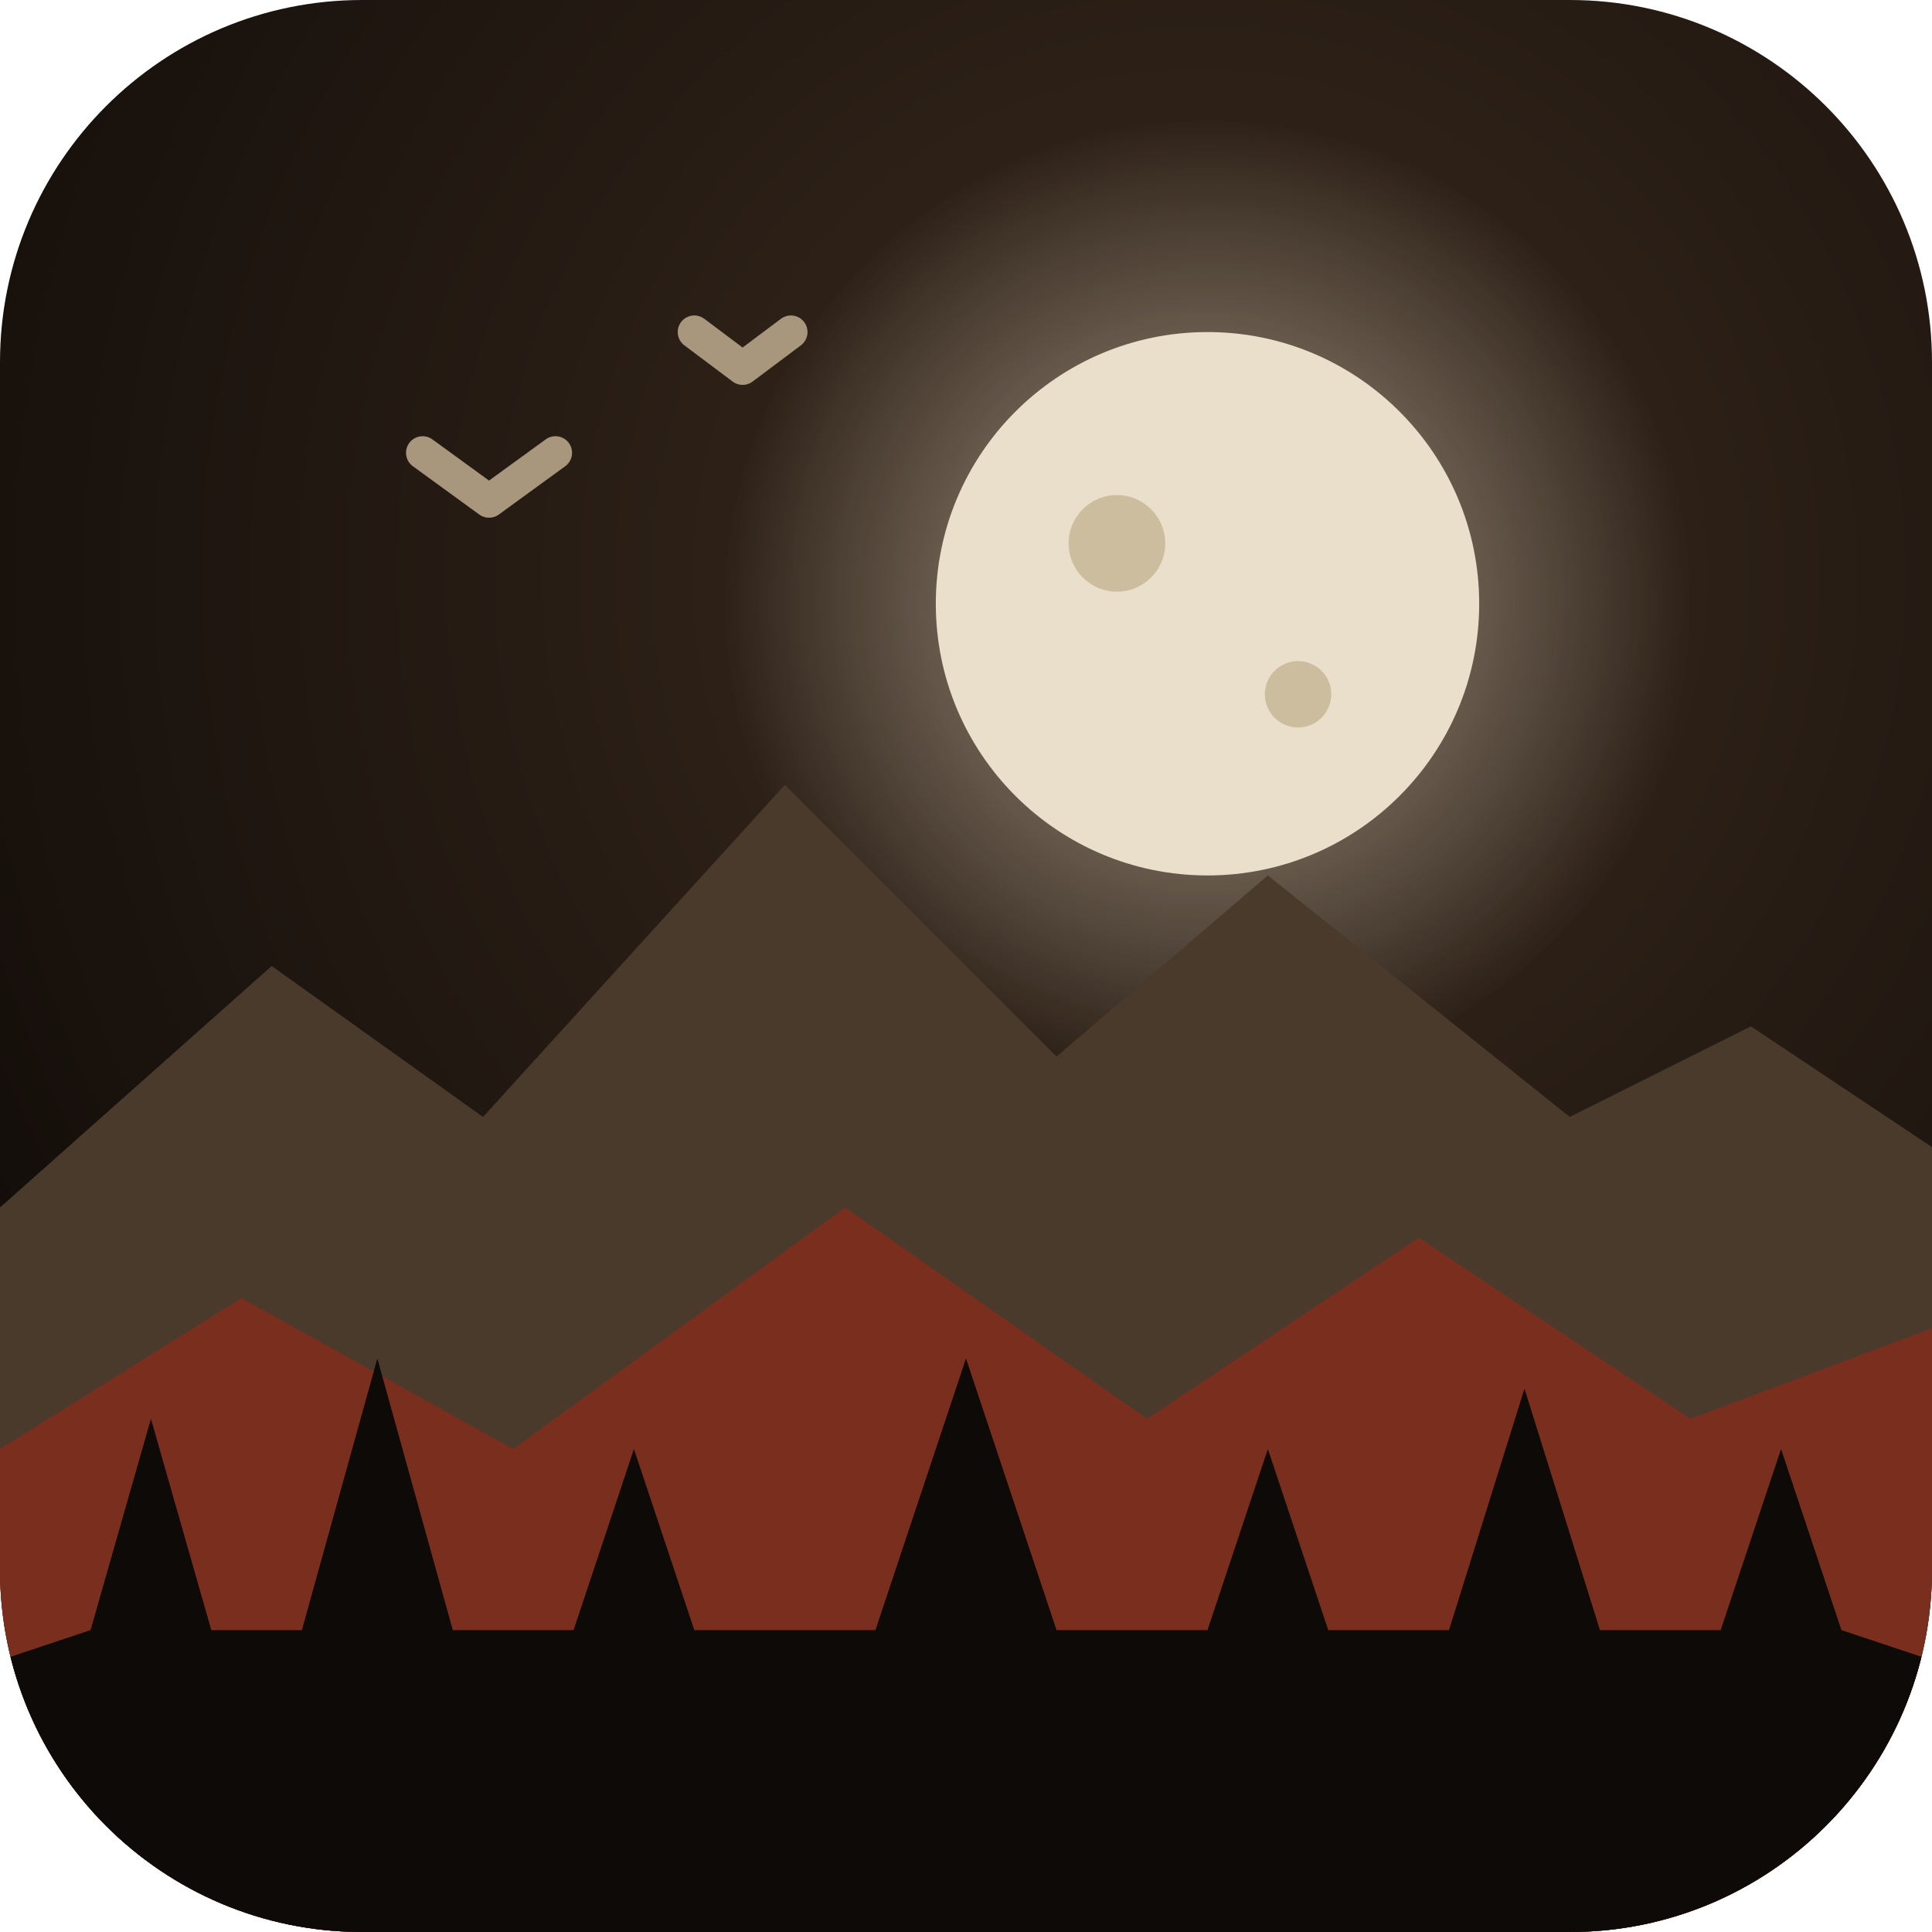
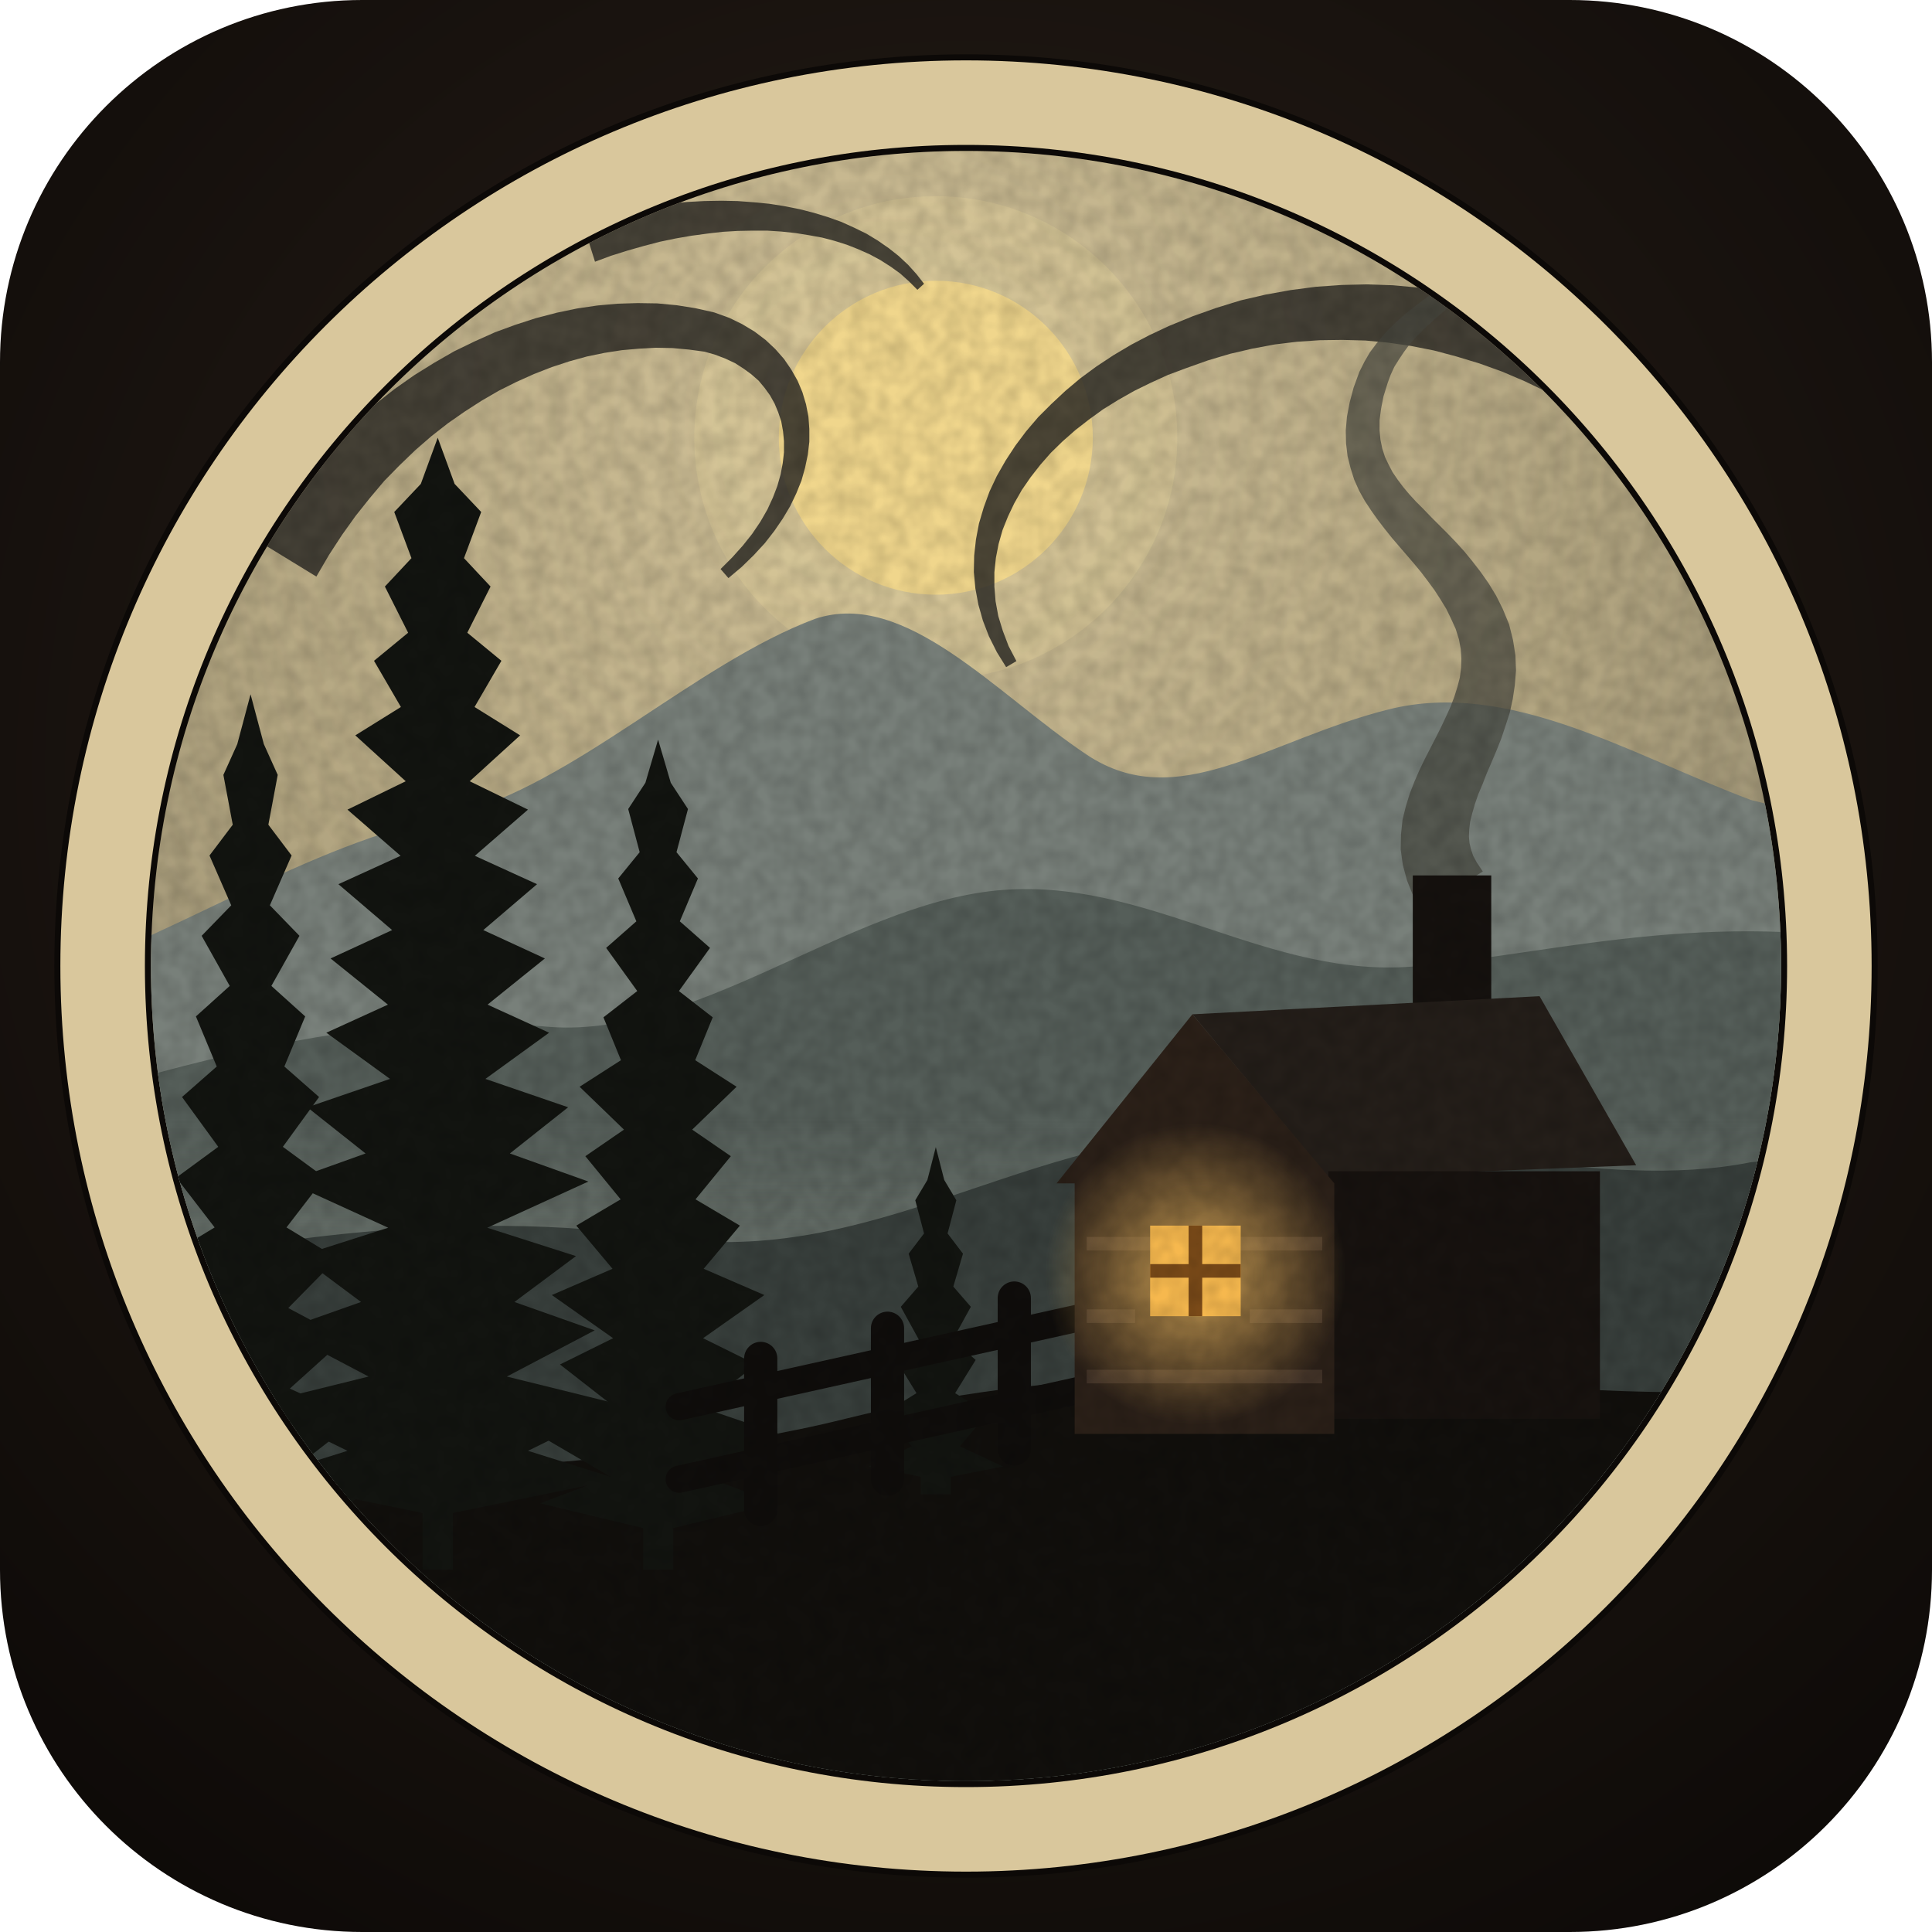
<svg xmlns="http://www.w3.org/2000/svg" viewBox="0 0 64 64">
  <defs>
-     <clipPath id="c">
-       <rect width="64" height="64" rx="12" />
+     <radialGradient id="bg" cx="50%" cy="40%" r="75%">
+       <stop offset="0" stop-color="#2a2019" />
+       <stop offset="1" stop-color="#0c0907" />
+     </radialGradient>
+     <radialGradient id="sky" cx="46%" cy="22%" r="70%">
+       <stop offset="0" stop-color="#d3c399" />
+       <stop offset=".55" stop-color="#b0a37f" />
+       <stop offset="1" stop-color="#857e69" />
+     </radialGradient>
+     <linearGradient id="mist" x1="0" y1="0" x2="0" y2="1">
+       <stop offset="0" stop-color="#9aa097" stop-opacity=".0" />
+       <stop offset="1" stop-color="#9aa097" stop-opacity=".35" />
+     </linearGradient>
+     <radialGradient id="glow" cx="50%" cy="50%" r="50%">
+       <stop offset="0" stop-color="#ffc766" stop-opacity=".75" />
+       <stop offset="1" stop-color="#ffc766" stop-opacity="0" />
+     </radialGradient>
+     <filter id="grain" x="0" y="0" width="100%" height="100%">
+       <feTurbulence type="fractalNoise" baseFrequency="1.6" numOctaves="2" seed="7" />
+       <feColorMatrix values="0 0 0 0 0  0 0 0 0 0  0 0 0 0 0  0 0 0 -1.4 1.05" />
+     </filter>
+     <clipPath id="in">
+       <circle cx="32" cy="32" r="27" />
    </clipPath>
-     <radialGradient id="sky" cx="62%" cy="30%" r="80%">
-       <stop offset="0" stop-color="#3a2a1e" />
-       <stop offset="1" stop-color="#0e0a07" />
-     </radialGradient>
-     <radialGradient id="glow" cx="50%" cy="50%" r="50%">
-       <stop offset=".45" stop-color="#eadfca" stop-opacity=".35" />
-       <stop offset="1" stop-color="#eadfca" stop-opacity="0" />
-     </radialGradient>
  </defs>
-   <g clip-path="url(#c)">
+   <rect width="64" height="64" rx="12" fill="url(#bg)" />
+   <circle cx="32" cy="32" r="30.2" fill="#0c0907" />
+   <g clip-path="url(#in)">
    <rect width="64" height="64" fill="url(#sky)" />
-     <circle cx="40" cy="20" r="16" fill="url(#glow)" />
-     <circle cx="40" cy="20" r="9" fill="#eadfca" />
-     <circle cx="37" cy="18" r="1.6" fill="#cdbd9f" />
-     <circle cx="43" cy="23" r="1.1" fill="#cdbd9f" />
-     <path d="M14 15l2.2 1.6 2.2-1.6M23 11l1.6 1.2 1.6-1.2" fill="none" stroke="#a8977c" stroke-width="1.1" stroke-linecap="round" stroke-linejoin="round" />
-     <path d="M0 40l9-8 7 5 10-11 9 9 7-6 10 8 6-3 6 4v26H0z" fill="#4a3a2c" />
-     <path d="M0 48l8-5 9 5 11-8 10 7 9-6 9 6 8-3v20H0z" fill="#7a2e1e" />
-     <path d="M0 64V55l3-1 2-7 2 7 3 0 2.5-9 2.5 9 4 0 2-6 2 6 6 0 3-9 3 9 5 0 2-6 2 6 4 0 2.5-8 2.5 8 4 0 2-6 2 6 3 1v9z" fill="#0e0a07" />
+     <circle cx="31" cy="14.5" r="8" fill="#f2df9f" opacity=".22" />
+     <circle cx="31" cy="14.5" r="5.2" fill="#f0d68c" />
+     <g fill="#2f2d27" opacity=".85">
+       <path d="M24.13 19.15 L24.57 18.78 L24.97 18.39 L25.33 18.00 L25.65 17.59 L25.93 17.18 L26.18 16.76 L26.38 16.34 L26.55 15.92 L26.67 15.49 L26.76 15.06 L26.81 14.64 L26.81 14.21 L26.78 13.80 L26.70 13.39 L26.58 12.99 L26.42 12.61 L26.21 12.24 L25.97 11.89 L25.68 11.56 L25.36 11.26 L24.99 10.98 L24.59 10.74 L24.16 10.53 L23.66 10.35 L23.04 10.21 L22.41 10.11 L21.77 10.05 L21.12 10.04 L20.46 10.06 L19.79 10.12 L19.11 10.22 L18.44 10.36 L17.75 10.54 L17.07 10.76 L16.39 11.01 L15.72 11.31 L15.04 11.64 L14.38 12.02 L13.72 12.43 L13.08 12.88 L12.44 13.38 L11.82 13.91 L11.22 14.48 L10.63 15.09 L10.07 15.74 L9.52 16.43 L9.00 17.15 L8.52 17.90 L10.48 19.10 L10.90 18.38 L11.33 17.72 L11.78 17.09 L12.25 16.50 L12.73 15.93 L13.24 15.41 L13.76 14.91 L14.29 14.45 L14.84 14.02 L15.40 13.63 L15.96 13.27 L16.53 12.94 L17.11 12.65 L17.69 12.39 L18.28 12.16 L18.86 11.97 L19.44 11.81 L20.02 11.69 L20.60 11.60 L21.17 11.55 L21.73 11.52 L22.28 11.53 L22.82 11.58 L23.34 11.65 L23.69 11.75 L24.03 11.88 L24.35 12.03 L24.63 12.21 L24.89 12.40 L25.13 12.61 L25.33 12.85 L25.51 13.10 L25.66 13.37 L25.78 13.66 L25.88 13.96 L25.94 14.29 L25.97 14.62 L25.97 14.98 L25.93 15.34 L25.86 15.71 L25.75 16.10 L25.60 16.49 L25.42 16.88 L25.19 17.28 L24.92 17.68 L24.61 18.07 L24.26 18.46 L23.87 18.85Z" />
+       <path d="M33.67 21.90 L33.41 21.40 L33.22 20.90 L33.07 20.41 L32.98 19.92 L32.94 19.43 L32.94 18.96 L32.99 18.48 L33.08 18.02 L33.21 17.56 L33.39 17.11 L33.60 16.67 L33.85 16.23 L34.14 15.81 L34.46 15.40 L34.81 15.00 L35.20 14.62 L35.62 14.25 L36.07 13.90 L36.54 13.56 L37.04 13.25 L37.57 12.95 L38.12 12.68 L38.69 12.42 L39.28 12.20 L40.01 11.94 L40.75 11.72 L41.48 11.55 L42.23 11.41 L42.97 11.32 L43.72 11.27 L44.47 11.26 L45.23 11.28 L45.98 11.35 L46.74 11.46 L47.50 11.61 L48.25 11.81 L49.01 12.04 L49.76 12.31 L50.51 12.63 L51.26 12.99 L52.01 13.39 L52.75 13.84 L53.49 14.32 L54.22 14.85 L54.95 15.43 L55.67 16.05 L56.38 16.71 L57.10 17.44 L58.90 15.56 L58.11 14.84 L57.29 14.14 L56.47 13.49 L55.63 12.89 L54.79 12.34 L53.94 11.84 L53.08 11.38 L52.22 10.97 L51.35 10.61 L50.49 10.30 L49.62 10.04 L48.75 9.82 L47.88 9.65 L47.01 9.53 L46.15 9.45 L45.29 9.42 L44.44 9.44 L43.59 9.50 L42.75 9.61 L41.92 9.76 L41.10 9.95 L40.29 10.20 L39.50 10.48 L38.72 10.80 L38.08 11.10 L37.47 11.42 L36.88 11.77 L36.32 12.14 L35.79 12.53 L35.29 12.95 L34.83 13.38 L34.39 13.82 L33.99 14.29 L33.63 14.77 L33.31 15.26 L33.02 15.77 L32.78 16.28 L32.59 16.80 L32.43 17.34 L32.33 17.87 L32.27 18.41 L32.26 18.95 L32.31 19.49 L32.41 20.03 L32.56 20.56 L32.76 21.08 L33.02 21.60 L33.33 22.10Z" />
+       <path d="M30.61 9.40 L30.36 9.08 L30.08 8.77 L29.77 8.48 L29.44 8.22 L29.08 7.97 L28.70 7.74 L28.29 7.54 L27.87 7.35 L27.42 7.19 L26.96 7.05 L26.49 6.93 L25.99 6.83 L25.48 6.75 L24.96 6.70 L24.43 6.66 L23.89 6.65 L23.33 6.66 L22.77 6.69 L22.20 6.74 L21.63 6.82 L21.04 6.92 L20.46 7.03 L19.87 7.17 L19.29 7.33 L19.71 8.67 L20.25 8.47 L20.79 8.30 L21.32 8.15 L21.85 8.01 L22.38 7.90 L22.90 7.81 L23.42 7.74 L23.93 7.68 L24.43 7.65 L24.92 7.64 L25.41 7.64 L25.88 7.67 L26.35 7.72 L26.79 7.79 L27.23 7.87 L27.65 7.98 L28.06 8.11 L28.44 8.26 L28.82 8.43 L29.17 8.62 L29.50 8.83 L29.82 9.06 L30.11 9.32 L30.39 9.60Z" />
+     </g>
+     <path d="M0 33 C6 31 10 28 15 27 C19 26 23 22 27 20.5 C30 19.5 33 23 36 25 C39 27 42 24.5 46 23.5 C50 22.5 54 25 58 26.5 L64 28 V64 H0Z" fill="#78807a" />
+     <path d="M0 37 C7 35 12 33.5 18 34 C23 34.5 28 30 33 29.5 C38 29 42 32.5 47 32 C52 31.5 57 30 64 31.5 V64 H0Z" fill="#555e59" />
+     <path d="M0 37 H64 V44 H0Z" fill="url(#mist)" />
+     <path d="M0 43 C8 41 15 40 22 41 C29 42 34 37.5 41 37.5 C47 37.5 53 39.5 58 38.5 L64 38 V64 H0Z" fill="#383f3c" />
+     <path d="M0 50.5 C10 48.5 20 49 28 47 C36 45 44 45.5 52 46 C57 46.3 61 46 64 45.5 V64 H0Z" fill="#110f0c" />
+     <g fill="#121410">
+       <path d="M14.50 14.50 L15.06 16.03 L15.94 16.96 L15.37 18.49 L16.25 19.43 L15.48 20.96 L16.61 21.89 L15.72 23.42 L17.23 24.36 L15.56 25.88 L17.49 26.82 L15.73 28.35 L17.79 29.29 L16.01 30.81 L18.05 31.75 L16.15 33.28 L18.19 34.21 L16.08 35.74 L18.82 36.68 L16.89 38.21 L19.49 39.14 L16.14 40.67 L19.08 41.61 L17.04 43.13 L19.70 44.07 L16.79 45.60 L20.59 46.54 L17.49 48.06 L20.48 49.00 L15.00 50.12 L15.00 52.00 L14.00 52.00 L14.00 50.12 L8.52 49.00 L11.51 48.06 L8.41 46.54 L12.21 45.60 L9.30 44.07 L11.96 43.13 L9.92 41.61 L12.86 40.67 L9.51 39.14 L12.11 38.21 L10.18 36.68 L12.92 35.74 L10.81 34.21 L12.85 33.28 L10.95 31.75 L12.99 30.81 L11.21 29.29 L13.27 28.35 L11.51 26.82 L13.44 25.88 L11.77 24.36 L13.28 23.42 L12.39 21.89 L13.52 20.96 L12.75 19.43 L13.63 18.49 L13.06 16.96 L13.94 16.03Z" />
+       <path d="M21.80 24.50 L22.22 25.93 L22.79 26.80 L22.41 28.23 L23.12 29.10 L22.52 30.52 L23.52 31.40 L22.49 32.83 L23.61 33.70 L23.03 35.12 L24.40 36.00 L22.93 37.42 L24.21 38.30 L23.04 39.73 L24.51 40.60 L23.31 42.03 L25.32 42.90 L23.29 44.33 L25.05 45.20 L23.23 46.62 L25.81 47.50 L23.38 48.92 L25.71 49.80 L22.30 50.62 L22.30 52.00 L21.30 52.00 L21.30 50.62 L17.89 49.80 L20.22 48.92 L17.79 47.50 L20.37 46.62 L18.55 45.20 L20.31 44.33 L18.28 42.90 L20.29 42.03 L19.09 40.60 L20.56 39.73 L19.39 38.30 L20.67 37.42 L19.20 36.00 L20.57 35.12 L19.99 33.70 L21.11 32.83 L20.08 31.40 L21.08 30.52 L20.48 29.10 L21.19 28.23 L20.81 26.80 L21.38 25.93Z" />
+       <path d="M8.30 23.00 L8.74 24.65 L9.20 25.67 L8.89 27.32 L9.66 28.34 L8.94 29.99 L9.92 31.00 L8.99 32.66 L10.11 33.67 L9.42 35.33 L10.57 36.34 L9.37 37.99 L10.76 39.01 L9.49 40.66 L11.17 41.68 L9.55 43.33 L11.44 44.34 L9.60 46.00 L11.84 47.01 L9.73 48.66 L11.79 49.68 L8.80 50.55 L8.80 52.00 L7.80 52.00 L7.80 50.55 L4.81 49.68 L6.87 48.66 L4.76 47.01 L7.00 46.00 L5.16 44.34 L7.05 43.33 L5.43 41.68 L7.11 40.66 L5.84 39.01 L7.23 37.99 L6.03 36.34 L7.18 35.33 L6.49 33.67 L7.61 32.66 L6.68 31.00 L7.66 29.99 L6.94 28.34 L7.71 27.32 L7.40 25.67 L7.86 24.65Z" />
+       <path d="M31.00 38.00 L31.28 39.09 L31.68 39.76 L31.39 40.86 L31.90 41.53 L31.58 42.62 L32.16 43.29 L31.56 44.38 L32.32 45.05 L31.64 46.15 L32.72 46.82 L31.80 47.91 L33.23 48.58 L31.50 48.92 L31.50 49.50 L30.50 49.50 L30.50 48.92 L28.77 48.58 L30.20 47.91 L29.28 46.82 L30.36 46.15 L29.68 45.05 L30.44 44.38 L29.84 43.29 L30.42 42.62 L30.10 41.53 L30.61 40.86 L30.32 39.76 L30.72 39.09Z" />
+     </g>
+     <g stroke="#0f0d0b" stroke-linecap="round" fill="none">
+       <path d="M22.5 46.6 L36 43.6 M22.5 49 L36 46" stroke-width=".9" />
+       <path d="M25.2 45 V50 M29.4 44 V49 M33.6 43 V48" stroke-width="1.1" />
+     </g>
+     <path d="M49.12 28.87 L48.92 28.57 L48.80 28.35 L48.73 28.14 L48.68 27.93 L48.66 27.71 L48.67 27.48 L48.70 27.22 L48.77 26.94 L48.86 26.63 L48.97 26.31 L49.11 25.98 L49.25 25.62 L49.41 25.25 L49.57 24.87 L49.73 24.47 L49.87 24.05 L50.01 23.62 L50.11 23.17 L50.18 22.70 L50.22 22.21 L50.20 21.71 L50.12 21.20 L49.99 20.68 L49.78 20.17 L49.56 19.73 L49.31 19.32 L49.05 18.95 L48.78 18.60 L48.51 18.27 L48.23 17.96 L47.95 17.67 L47.68 17.40 L47.41 17.13 L47.16 16.87 L46.91 16.62 L46.69 16.38 L46.48 16.13 L46.30 15.89 L46.13 15.64 L46.00 15.39 L45.88 15.14 L45.79 14.86 L45.73 14.57 L45.70 14.26 L45.70 13.92 L45.75 13.54 L45.83 13.13 L45.97 12.68 L46.07 12.41 L46.19 12.15 L46.34 11.91 L46.50 11.67 L46.67 11.44 L46.86 11.22 L47.07 11.00 L47.29 10.79 L47.52 10.58 L47.76 10.37 L48.01 10.16 L48.26 9.95 L48.52 9.73 L48.78 9.51 L49.04 9.27 L49.30 9.03 L49.56 8.78 L49.82 8.52 L50.06 8.24 L50.30 7.95 L50.53 7.63 L50.75 7.30 L50.95 6.94 L51.13 6.57 L50.87 6.43 L50.66 6.78 L50.45 7.10 L50.22 7.40 L49.98 7.68 L49.73 7.94 L49.48 8.18 L49.22 8.41 L48.95 8.63 L48.69 8.84 L48.41 9.04 L48.14 9.24 L47.86 9.43 L47.59 9.62 L47.32 9.81 L47.05 10.01 L46.79 10.21 L46.53 10.42 L46.28 10.64 L46.04 10.87 L45.81 11.12 L45.59 11.39 L45.38 11.67 L45.20 11.98 L45.03 12.32 L44.84 12.84 L44.71 13.33 L44.62 13.80 L44.58 14.26 L44.59 14.69 L44.64 15.11 L44.74 15.51 L44.86 15.89 L45.02 16.25 L45.21 16.59 L45.42 16.91 L45.64 17.22 L45.87 17.52 L46.11 17.82 L46.35 18.10 L46.60 18.39 L46.84 18.67 L47.08 18.96 L47.30 19.25 L47.52 19.55 L47.72 19.86 L47.91 20.17 L48.07 20.50 L48.22 20.83 L48.33 21.18 L48.39 21.51 L48.41 21.82 L48.40 22.13 L48.36 22.44 L48.28 22.75 L48.18 23.07 L48.06 23.39 L47.91 23.72 L47.75 24.06 L47.58 24.40 L47.40 24.75 L47.21 25.12 L47.03 25.49 L46.86 25.88 L46.70 26.29 L46.57 26.71 L46.46 27.16 L46.41 27.64 L46.40 28.14 L46.47 28.65 L46.61 29.17 L46.82 29.69 L47.08 30.13Z" fill="#47463f" opacity=".72" />
+     <rect x="46.8" y="29" width="2.6" height="5.5" fill="#15110e" />
+     <path d="M44 39 L39.5 33.6 L51 33 L54.2 38.6Z" fill="#241e19" />
+     <path d="M44 38.8 H53 V47 H44Z" fill="#17120f" />
+     <path d="M35 39.2 L39.5 33.6 L44.2 39.2 V47.5 H35.6 V39.2Z" fill="#2b2018" />
+     <g stroke="#45352a" stroke-width=".45" opacity=".9">
+       <path d="M36 41.2 H43.8 M36 43.6 H37.6 M41.4 43.6 H43.8 M36 45.6 H43.8" />
+     </g>
+     <circle cx="39.6" cy="42.2" r="5" fill="url(#glow)" />
+     <rect x="38.1" y="40.6" width="3" height="3" fill="#f6b84e" />
+     <path d="M39.6 40.6 V43.6 M38.1 42.1 H41.1" stroke="#7a4a18" stroke-width=".45" />
+     <rect width="64" height="64" filter="url(#grain)" opacity=".16" />
  </g>
+   <circle cx="32" cy="32" r="28.6" fill="none" stroke="#d9c79c" stroke-width="2.8" />
</svg>
